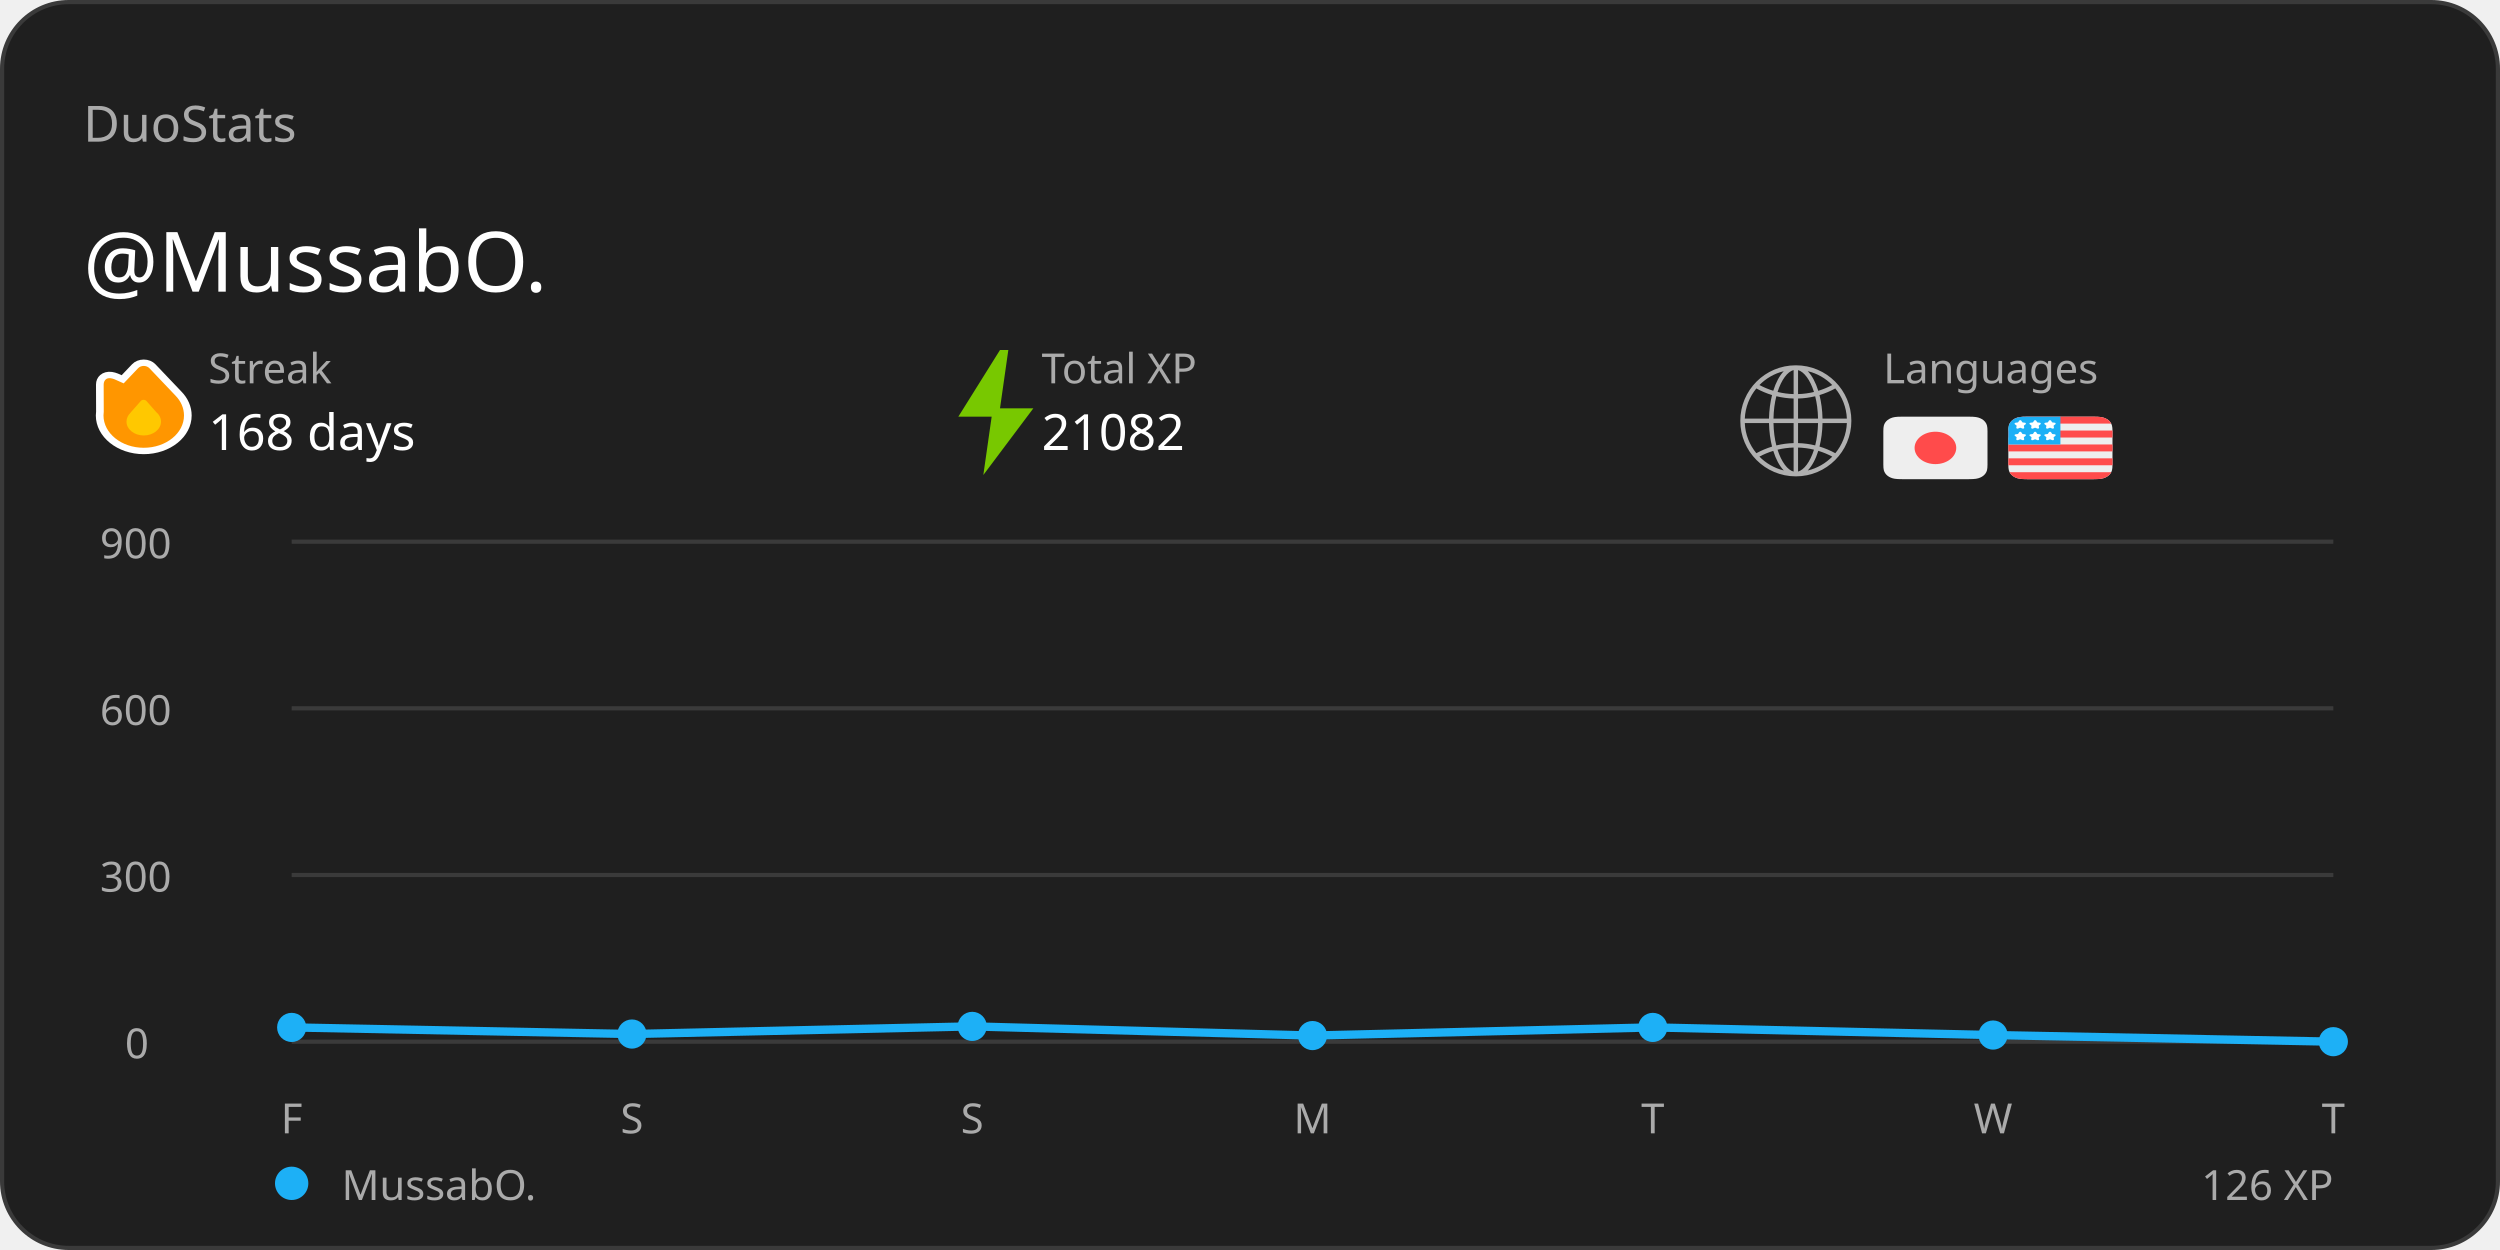
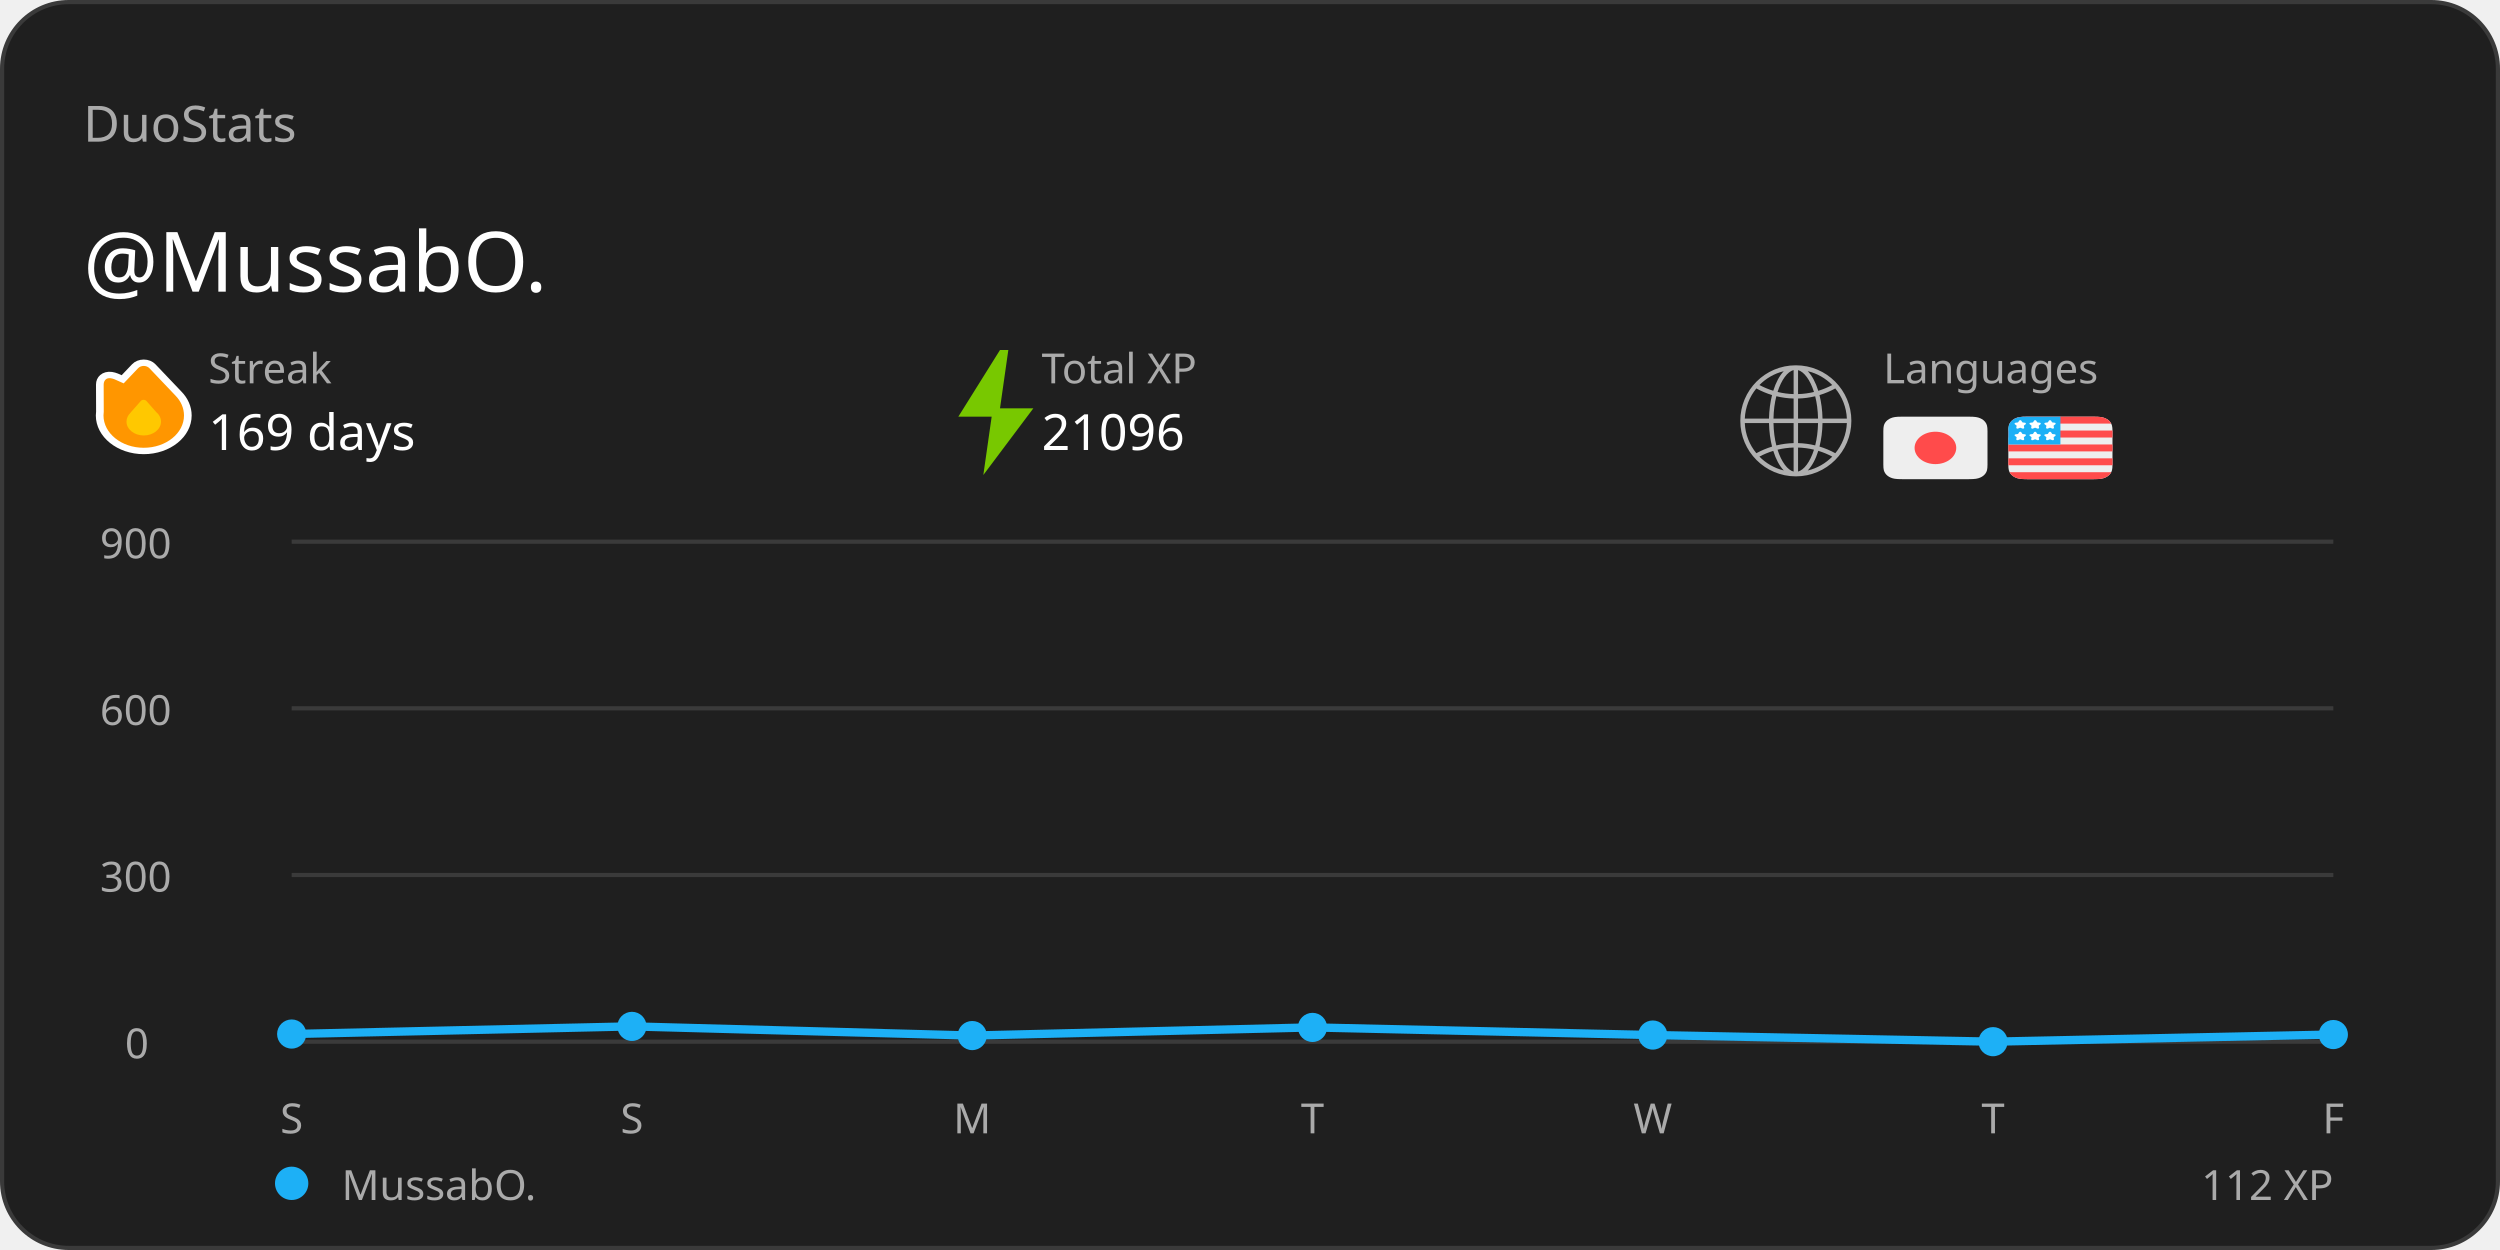
<svg xmlns="http://www.w3.org/2000/svg" width="600" height="300" viewBox="0 0 600 300">
  <rect x="0.5" y="0.5" width="599" height="299" rx="16" fill="#1F1F1F" stroke="#3A3A3A" />
  <text x="20" y="34" fill="#AAAAAA" font-size="12" font-family="DIN Round Pro, system-ui, sans-serif">DuoStats</text>
  <text x="20" y="70" fill="#FFFFFF" font-size="20" font-family="DIN Round Pro, system-ui, sans-serif">@MussabO.</text>
  <g transform="translate(23, 86) scale(0.92, 0.7666667)">
    <g id="Page-1" stroke="none" stroke-width="1" fill="none" fill-rule="evenodd">
      <g id="streak" transform="translate(1, 1)" fill-rule="nonzero">
        <g id="Group" fill="#FF9600" stroke="#FFFFFF" stroke-width="2">
          <path d="M0.068,15.675 L0.044,7.216 C0.039,5.334 1.25,3.942 3.056,4.246 C3.413,4.306 3.998,4.491 4.306,4.656 L5.997,5.561 L9.247,1.464 C9.793,0.776 10.622,0.376 11.5,0.376 C12.378,0.376 13.207,0.776 13.753,1.464 L20.523,10 C22.123,11.939 22.999,14.375 23,16.889 C23,23.034 17.843,28 11.5,28 C5.157,28 0,23.034 0,16.889 C0,16.481 0.023,16.076 0.068,15.675 Z" id="Path" />
        </g>
        <g id="Group" transform="translate(7, 11)" fill="#FFC800">
          <path d="M1.012,5.077 C1.026,5.04 1.046,5.005 1.069,4.973 L3.719,1.364 C3.893,1.127 4.17,0.987 4.464,0.987 C4.758,0.987 5.035,1.127 5.209,1.364 L7.732,4.8 C8.541,5.595 8.998,6.681 9,7.815 C9,10.208 6.985,12.148 4.5,12.148 C2.015,12.148 0,10.208 0,7.815 C0,6.776 0.38,5.823 1.012,5.077 L1.012,5.077 Z" id="Path" />
        </g>
      </g>
    </g>
  </g>
  <text x="50" y="92" fill="#AAAAAA" font-size="10" font-family="DIN Round Pro, system-ui, sans-serif">Streak</text>
-   <text x="50" y="108" fill="#FFFFFF" font-size="12" font-family="DIN Round Pro, system-ui, sans-serif">168 days</text>
+   <text x="50" y="108" fill="#FFFFFF" font-size="12" font-family="DIN Round Pro, system-ui, sans-serif">169 days</text>
  <path d="M240 84 230 100h8l-2 14 12-16h-8l2-14z" fill="#78C800" />
  <text x="250" y="92" fill="#AAAAAA" font-size="10" font-family="DIN Round Pro, system-ui, sans-serif">Total XP</text>
-   <text x="250" y="108" fill="#FFFFFF" font-size="12" font-family="DIN Round Pro, system-ui, sans-serif">21082</text>
+   <text x="250" y="108" fill="#FFFFFF" font-size="12" font-family="DIN Round Pro, system-ui, sans-serif">21096</text>
  <g transform="translate(415, 85) scale(1.0, 1.0)">
    <g id="SVGRepo_bgCarrier" stroke-width="0" />
    <g id="SVGRepo_tracerCarrier" stroke-linecap="round" stroke-linejoin="round" />
    <g id="SVGRepo_iconCarrier">
      <g id="icomoon-ignore"> </g>
      <path d="M16 2.672c-0.004 0-0.007 0-0.011 0-0.002 0-0.003 0-0.005 0-0.005 0-0.010 0.001-0.016 0.001-7.347 0.017-13.296 5.977-13.296 13.327 0 7.348 5.949 13.309 13.296 13.327 0.005 0 0.010 0.001 0.016 0.001 0.002 0 0.004 0 0.005 0 0.004 0 0.008 0 0.011 0 7.36 0 13.328-5.968 13.328-13.328s-5.968-13.328-13.328-13.328zM16.533 10.648c1.413-0.039 2.788-0.225 4.112-0.548 0.399 1.571 0.647 3.382 0.686 5.367h-4.798v-4.819zM16.533 9.582v-5.759c1.437 0.398 2.893 2.314 3.821 5.252-1.231 0.297-2.509 0.47-3.821 0.507zM15.467 3.81v5.772c-1.323-0.037-2.611-0.213-3.852-0.515 0.936-2.956 2.405-4.879 3.852-5.256zM15.467 10.647v4.82h-4.831c0.039-1.988 0.287-3.801 0.687-5.373 1.334 0.326 2.72 0.515 4.144 0.553zM9.563 15.467h-5.811c0.118-2.741 1.139-5.252 2.773-7.241 1.187 0.654 2.446 1.189 3.766 1.589-0.431 1.7-0.689 3.617-0.728 5.652zM9.563 16.533c0.039 2.034 0.297 3.951 0.728 5.651-1.319 0.401-2.579 0.936-3.766 1.59-1.635-1.989-2.656-4.5-2.773-7.241h5.811zM10.636 16.533h4.831v4.814c-1.424 0.038-2.81 0.228-4.145 0.555-0.399-1.571-0.647-3.383-0.686-5.369zM15.467 22.412v5.778c-1.448-0.378-2.919-2.303-3.854-5.263 1.241-0.302 2.53-0.478 3.854-0.515zM16.533 28.178v-5.765c1.313 0.038 2.591 0.211 3.822 0.508-0.928 2.941-2.384 4.86-3.822 5.257zM16.533 21.347v-4.814h4.798c-0.039 1.983-0.286 3.791-0.684 5.361-1.325-0.323-2.7-0.51-4.113-0.548zM22.404 16.533h5.845c-0.118 2.741-1.138 5.251-2.773 7.24-1.197-0.658-2.467-1.197-3.797-1.599 0.43-1.698 0.687-3.611 0.726-5.64zM22.404 15.467c-0.039-2.033-0.297-3.946-0.727-5.646 1.33-0.402 2.599-0.94 3.795-1.598 1.636 1.989 2.658 4.501 2.776 7.244h-5.845zM24.738 7.409c-1.061 0.564-2.18 1.031-3.35 1.385-0.623-2.005-1.498-3.642-2.533-4.717 2.27 0.545 4.297 1.719 5.883 3.332zM13.103 4.087c-1.029 1.073-1.9 2.702-2.521 4.697-1.158-0.353-2.268-0.815-3.319-1.375 1.575-1.602 3.587-2.774 5.84-3.322zM7.259 24.587c1.052-0.561 2.163-1.024 3.322-1.377 0.621 1.997 1.492 3.629 2.522 4.702-2.255-0.549-4.268-1.721-5.844-3.326zM18.855 27.922c1.036-1.075 1.911-2.712 2.535-4.721 1.17 0.355 2.29 0.82 3.351 1.387-1.586 1.614-3.614 2.791-5.886 3.334z" fill="#b0b0b0"> </path>
    </g>
  </g>
  <text x="452" y="92" fill="#AAAAAA" font-size="10" font-family="DIN Round Pro, system-ui, sans-serif">Languages</text>
  <g transform="translate(452, 100) scale(0.3571429, 0.2777778)">
    <g clip-path="url(#clip0_129_1008)">
      <path fill-rule="evenodd" clip-rule="evenodd" d="M12.563 0H57.437C61.805 0 63.389 0.455 64.987 1.309C66.584 2.163 67.837 3.416 68.691 5.013C69.545 6.61 70 8.195 70 12.563V41.437C70 45.805 69.545 47.389 68.691 48.986C67.837 50.584 66.584 51.837 64.987 52.691C63.389 53.545 61.805 54 57.437 54H12.563C8.195 54 6.61 53.545 5.013 52.691C3.416 51.837 2.163 50.584 1.309 48.986C0.455 47.389 0 45.805 0 41.437V12.563C0 8.195 0.455 6.61 1.309 5.013C2.163 3.416 3.416 2.163 5.013 1.309C6.61 0.455 8.195 0 12.563 0Z" fill="#EEEEEE" />
      <path d="M35 41C42.732 41 49 34.732 49 27C49 19.268 42.732 13 35 13C27.268 13 21 19.268 21 27C21 34.732 27.268 41 35 41Z" fill="#FF4B4B" />
    </g>
    <defs>
      <clipPath id="clip0_129_1008">
        <rect width="70" height="54" fill="white" />
      </clipPath>
    </defs>
  </g>
  <g transform="translate(482, 100) scale(0.3571429, 0.2777778)">
    <g clip-path="url(#clip0_129_593)">
      <path fill-rule="evenodd" clip-rule="evenodd" d="M12.563 0H57.437C61.805 0 63.389 0.455 64.987 1.309C66.584 2.163 67.837 3.416 68.691 5.013C69.545 6.61 70 8.195 70 12.563V41.437C70 45.805 69.545 47.389 68.691 48.986C67.837 50.584 66.584 51.837 64.987 52.691C63.389 53.545 61.805 54 57.437 54H12.563C8.195 54 6.61 53.545 5.013 52.691C3.416 51.837 2.163 50.584 1.309 48.986C0.455 47.389 0 45.805 0 41.437V12.563C0 8.195 0.455 6.61 1.309 5.013C2.163 3.416 3.416 2.163 5.013 1.309C6.61 0.455 8.195 0 12.563 0Z" fill="#EEEEEE" />
      <path fill-rule="evenodd" clip-rule="evenodd" d="M12.563 0H57.437C61.805 0 63.389 0.455 64.987 1.309C66.584 2.163 67.837 3.416 68.691 5.013C68.863 5.335 69.019 5.656 69.158 6H0.842C0.981 5.656 1.137 5.335 1.309 5.013C2.163 3.416 3.416 2.163 5.013 1.309C6.61 0.455 8.195 0 12.563 0Z" fill="#FF4B4B" />
      <path fill-rule="evenodd" clip-rule="evenodd" d="M69.997 12C69.999 12.182 70 12.37 70 12.563V18H0V12.563C0 12.37 0.001 12.182 0.003 12H69.997Z" fill="#FF4B4B" />
      <path fill-rule="evenodd" clip-rule="evenodd" d="M70 24V30H0V24H70Z" fill="#FF4B4B" />
      <path fill-rule="evenodd" clip-rule="evenodd" d="M70 41.437C70 41.63 69.999 41.818 69.997 42H0.003C0.001 41.818 0 41.63 0 41.437V36H70V41.437Z" fill="#FF4B4B" />
      <path fill-rule="evenodd" clip-rule="evenodd" d="M69.158 48C69.019 48.344 68.863 48.665 68.691 48.986C67.837 50.584 66.584 51.837 64.987 52.691C63.389 53.545 61.805 54 57.437 54H12.563C8.195 54 6.61 53.545 5.013 52.691C3.416 51.837 2.163 50.584 1.309 48.986C1.137 48.665 0.981 48.344 0.842 48H69.158Z" fill="#FF4B4B" />
      <path fill-rule="evenodd" clip-rule="evenodd" d="M12.563 0H35V24H0V12.563C0 8.195 0.455 6.61 1.309 5.013C2.163 3.416 3.416 2.163 5.013 1.309C6.61 0.455 8.195 0 12.563 0Z" fill="#1CB0F6" />
      <path d="M27.806 9.602L26.531 10.273C26.13 10.483 25.635 10.329 25.424 9.929C25.341 9.769 25.312 9.586 25.342 9.409L25.586 7.988C25.609 7.853 25.564 7.715 25.466 7.62L24.434 6.614C24.11 6.298 24.103 5.779 24.419 5.455C24.545 5.326 24.71 5.242 24.888 5.216L26.314 5.009C26.45 4.989 26.567 4.904 26.628 4.781L27.266 3.489C27.466 3.083 27.957 2.916 28.363 3.117C28.525 3.196 28.655 3.327 28.735 3.489L29.373 4.781C29.434 4.904 29.551 4.989 29.687 5.009L31.113 5.216C31.561 5.281 31.871 5.697 31.806 6.145C31.78 6.323 31.696 6.488 31.567 6.614L30.535 7.62C30.437 7.715 30.392 7.853 30.415 7.988L30.659 9.409C30.735 9.855 30.436 10.278 29.99 10.355C29.812 10.385 29.629 10.356 29.47 10.273L28.194 9.602C28.073 9.538 27.928 9.538 27.806 9.602Z" fill="white" />
      <path d="M27.806 19.602L26.531 20.273C26.13 20.483 25.635 20.329 25.424 19.929C25.341 19.769 25.312 19.587 25.342 19.409L25.586 17.988C25.609 17.853 25.564 17.715 25.466 17.62L24.434 16.614C24.11 16.298 24.103 15.779 24.419 15.455C24.545 15.326 24.71 15.242 24.888 15.216L26.314 15.009C26.45 14.989 26.567 14.904 26.628 14.781L27.266 13.489C27.466 13.083 27.957 12.916 28.363 13.117C28.525 13.196 28.655 13.327 28.735 13.489L29.373 14.781C29.434 14.904 29.551 14.989 29.687 15.009L31.113 15.216C31.561 15.281 31.871 15.697 31.806 16.145C31.78 16.323 31.696 16.488 31.567 16.614L30.535 17.62C30.437 17.715 30.392 17.853 30.415 17.988L30.659 19.409C30.735 19.855 30.436 20.278 29.99 20.355C29.812 20.385 29.629 20.356 29.47 20.273L28.194 19.602C28.073 19.538 27.928 19.538 27.806 19.602Z" fill="white" />
      <path d="M17.806 9.602L16.531 10.273C16.13 10.483 15.635 10.329 15.425 9.929C15.341 9.769 15.312 9.586 15.342 9.409L15.586 7.988C15.609 7.853 15.564 7.715 15.466 7.62L14.434 6.614C14.11 6.298 14.103 5.779 14.419 5.455C14.545 5.326 14.71 5.242 14.888 5.216L16.314 5.009C16.45 4.989 16.567 4.904 16.628 4.781L17.266 3.489C17.466 3.083 17.957 2.916 18.363 3.117C18.525 3.196 18.655 3.327 18.735 3.489L19.373 4.781C19.434 4.904 19.551 4.989 19.687 5.009L21.113 5.216C21.561 5.281 21.871 5.697 21.806 6.145C21.78 6.323 21.696 6.488 21.567 6.614L20.535 7.62C20.437 7.715 20.392 7.853 20.415 7.988L20.659 9.409C20.735 9.855 20.436 10.278 19.99 10.355C19.812 10.385 19.629 10.356 19.47 10.273L18.194 9.602C18.073 9.538 17.928 9.538 17.806 9.602Z" fill="white" />
      <path d="M17.806 19.602L16.531 20.273C16.13 20.483 15.635 20.329 15.425 19.929C15.341 19.769 15.312 19.587 15.342 19.409L15.586 17.988C15.609 17.853 15.564 17.715 15.466 17.62L14.434 16.614C14.11 16.298 14.103 15.779 14.419 15.455C14.545 15.326 14.71 15.242 14.888 15.216L16.314 15.009C16.45 14.989 16.567 14.904 16.628 14.781L17.266 13.489C17.466 13.083 17.957 12.916 18.363 13.117C18.525 13.196 18.655 13.327 18.735 13.489L19.373 14.781C19.434 14.904 19.551 14.989 19.687 15.009L21.113 15.216C21.561 15.281 21.871 15.697 21.806 16.145C21.78 16.323 21.696 16.488 21.567 16.614L20.535 17.62C20.437 17.715 20.392 17.853 20.415 17.988L20.659 19.409C20.735 19.855 20.436 20.278 19.99 20.355C19.812 20.385 19.629 20.356 19.47 20.273L18.194 19.602C18.073 19.538 17.928 19.538 17.806 19.602Z" fill="white" />
      <path d="M7.807 9.602L6.531 10.273C6.13 10.483 5.635 10.329 5.424 9.929C5.341 9.769 5.312 9.586 5.342 9.409L5.586 7.988C5.609 7.853 5.564 7.715 5.466 7.62L4.434 6.614C4.11 6.298 4.103 5.779 4.419 5.455C4.545 5.326 4.71 5.242 4.888 5.216L6.314 5.009C6.45 4.989 6.567 4.904 6.628 4.781L7.266 3.489C7.466 3.083 7.957 2.916 8.363 3.117C8.525 3.196 8.655 3.327 8.735 3.489L9.373 4.781C9.434 4.904 9.551 4.989 9.687 5.009L11.113 5.216C11.561 5.281 11.871 5.697 11.806 6.145C11.78 6.323 11.696 6.488 11.567 6.614L10.535 7.62C10.437 7.715 10.392 7.853 10.415 7.988L10.659 9.409C10.735 9.855 10.436 10.278 9.99 10.355C9.812 10.385 9.629 10.356 9.47 10.273L8.194 9.602C8.073 9.538 7.928 9.538 7.807 9.602Z" fill="white" />
      <path d="M7.807 19.602L6.531 20.273C6.13 20.483 5.635 20.329 5.424 19.929C5.341 19.769 5.312 19.587 5.342 19.409L5.586 17.988C5.609 17.853 5.564 17.715 5.466 17.62L4.434 16.614C4.11 16.298 4.103 15.779 4.419 15.455C4.545 15.326 4.71 15.242 4.888 15.216L6.314 15.009C6.45 14.989 6.567 14.904 6.628 14.781L7.266 13.489C7.466 13.083 7.957 12.916 8.363 13.117C8.525 13.196 8.655 13.327 8.735 13.489L9.373 14.781C9.434 14.904 9.551 14.989 9.687 15.009L11.113 15.216C11.561 15.281 11.871 15.697 11.806 16.145C11.78 16.323 11.696 16.488 11.567 16.614L10.535 17.62C10.437 17.715 10.392 17.853 10.415 17.988L10.659 19.409C10.735 19.855 10.436 20.278 9.99 20.355C9.812 20.385 9.629 20.356 9.47 20.273L8.194 19.602C8.073 19.538 7.928 19.538 7.807 19.602Z" fill="white" />
    </g>
    <defs>
      <clipPath id="clip0_129_593">
        <rect width="70" height="54" fill="white" />
      </clipPath>
    </defs>
  </g>
  <g stroke="#3A3A3A" stroke-width="1">
    <line x1="70" y1="250" x2="560" y2="250" />
    <line x1="70" y1="210" x2="560" y2="210" />
    <line x1="70" y1="170" x2="560" y2="170" />
    <line x1="70" y1="130" x2="560" y2="130" />
  </g>
  <g fill="#AAAAAA" font-size="10" font-family="DIN Round Pro, system-ui, sans-serif">
    <text x="30" y="254">0</text>
    <text x="24" y="214">300</text>
    <text x="24" y="174">600</text>
    <text x="24" y="134">900</text>
  </g>
-   <polyline points="70.0,246.578 151.667,248.167 233.333,246.333 315.0,248.533 396.667,246.578 478.333,248.411 560.0,250.0" fill="none" stroke="#1DB0F6" stroke-width="2" stroke-linecap="round" stroke-linejoin="round" />
-   <circle cx="70.0" cy="246.578" r="3.5" fill="#1DB0F6" />
-   <circle cx="151.667" cy="248.167" r="3.5" fill="#1DB0F6" />
-   <circle cx="233.333" cy="246.333" r="3.5" fill="#1DB0F6" />
-   <circle cx="315.0" cy="248.533" r="3.5" fill="#1DB0F6" />
-   <circle cx="396.667" cy="246.578" r="3.5" fill="#1DB0F6" />
-   <circle cx="478.333" cy="248.411" r="3.5" fill="#1DB0F6" />
-   <circle cx="560.0" cy="250.0" r="3.5" fill="#1DB0F6" />
-   <text x="70.0" y="272" fill="#AAAAAA" font-size="10" text-anchor="middle" font-family="DIN Round Pro, system-ui, sans-serif">F</text>
+   <polyline points="70.0,248.167 151.667,246.333 233.333,248.533 315.0,246.578 396.667,248.411 478.333,250.0 560.0,248.289" fill="none" stroke="#1DB0F6" stroke-width="2" stroke-linecap="round" stroke-linejoin="round" />
+   <circle cx="70.0" cy="248.167" r="3.5" fill="#1DB0F6" />
+   <circle cx="151.667" cy="246.333" r="3.5" fill="#1DB0F6" />
+   <circle cx="233.333" cy="248.533" r="3.5" fill="#1DB0F6" />
+   <circle cx="315.0" cy="246.578" r="3.5" fill="#1DB0F6" />
+   <circle cx="396.667" cy="248.411" r="3.5" fill="#1DB0F6" />
+   <circle cx="478.333" cy="250.0" r="3.5" fill="#1DB0F6" />
+   <circle cx="560.0" cy="248.289" r="3.5" fill="#1DB0F6" />
+   <text x="70.0" y="272" fill="#AAAAAA" font-size="10" text-anchor="middle" font-family="DIN Round Pro, system-ui, sans-serif">S</text>
  <text x="151.667" y="272" fill="#AAAAAA" font-size="10" text-anchor="middle" font-family="DIN Round Pro, system-ui, sans-serif">S</text>
-   <text x="233.333" y="272" fill="#AAAAAA" font-size="10" text-anchor="middle" font-family="DIN Round Pro, system-ui, sans-serif">S</text>
-   <text x="315.0" y="272" fill="#AAAAAA" font-size="10" text-anchor="middle" font-family="DIN Round Pro, system-ui, sans-serif">M</text>
-   <text x="396.667" y="272" fill="#AAAAAA" font-size="10" text-anchor="middle" font-family="DIN Round Pro, system-ui, sans-serif">T</text>
-   <text x="478.333" y="272" fill="#AAAAAA" font-size="10" text-anchor="middle" font-family="DIN Round Pro, system-ui, sans-serif">W</text>
-   <text x="560.0" y="272" fill="#AAAAAA" font-size="10" text-anchor="middle" font-family="DIN Round Pro, system-ui, sans-serif">T</text>
+   <text x="233.333" y="272" fill="#AAAAAA" font-size="10" text-anchor="middle" font-family="DIN Round Pro, system-ui, sans-serif">M</text>
+   <text x="315.0" y="272" fill="#AAAAAA" font-size="10" text-anchor="middle" font-family="DIN Round Pro, system-ui, sans-serif">T</text>
+   <text x="396.667" y="272" fill="#AAAAAA" font-size="10" text-anchor="middle" font-family="DIN Round Pro, system-ui, sans-serif">W</text>
+   <text x="478.333" y="272" fill="#AAAAAA" font-size="10" text-anchor="middle" font-family="DIN Round Pro, system-ui, sans-serif">T</text>
+   <text x="560.0" y="272" fill="#AAAAAA" font-size="10" text-anchor="middle" font-family="DIN Round Pro, system-ui, sans-serif">F</text>
  <circle cx="70" cy="284" r="4" fill="#1DB0F6" />
  <text x="82" y="288" fill="#AAAAAA" font-size="10" font-family="DIN Round Pro, system-ui, sans-serif">MussabO.</text>
-   <text x="560" y="288" fill="#AAAAAA" font-size="10" text-anchor="end" font-family="DIN Round Pro, system-ui, sans-serif">126 XP</text>
+   <text x="560" y="288" fill="#AAAAAA" font-size="10" text-anchor="end" font-family="DIN Round Pro, system-ui, sans-serif">112 XP</text>
</svg>
